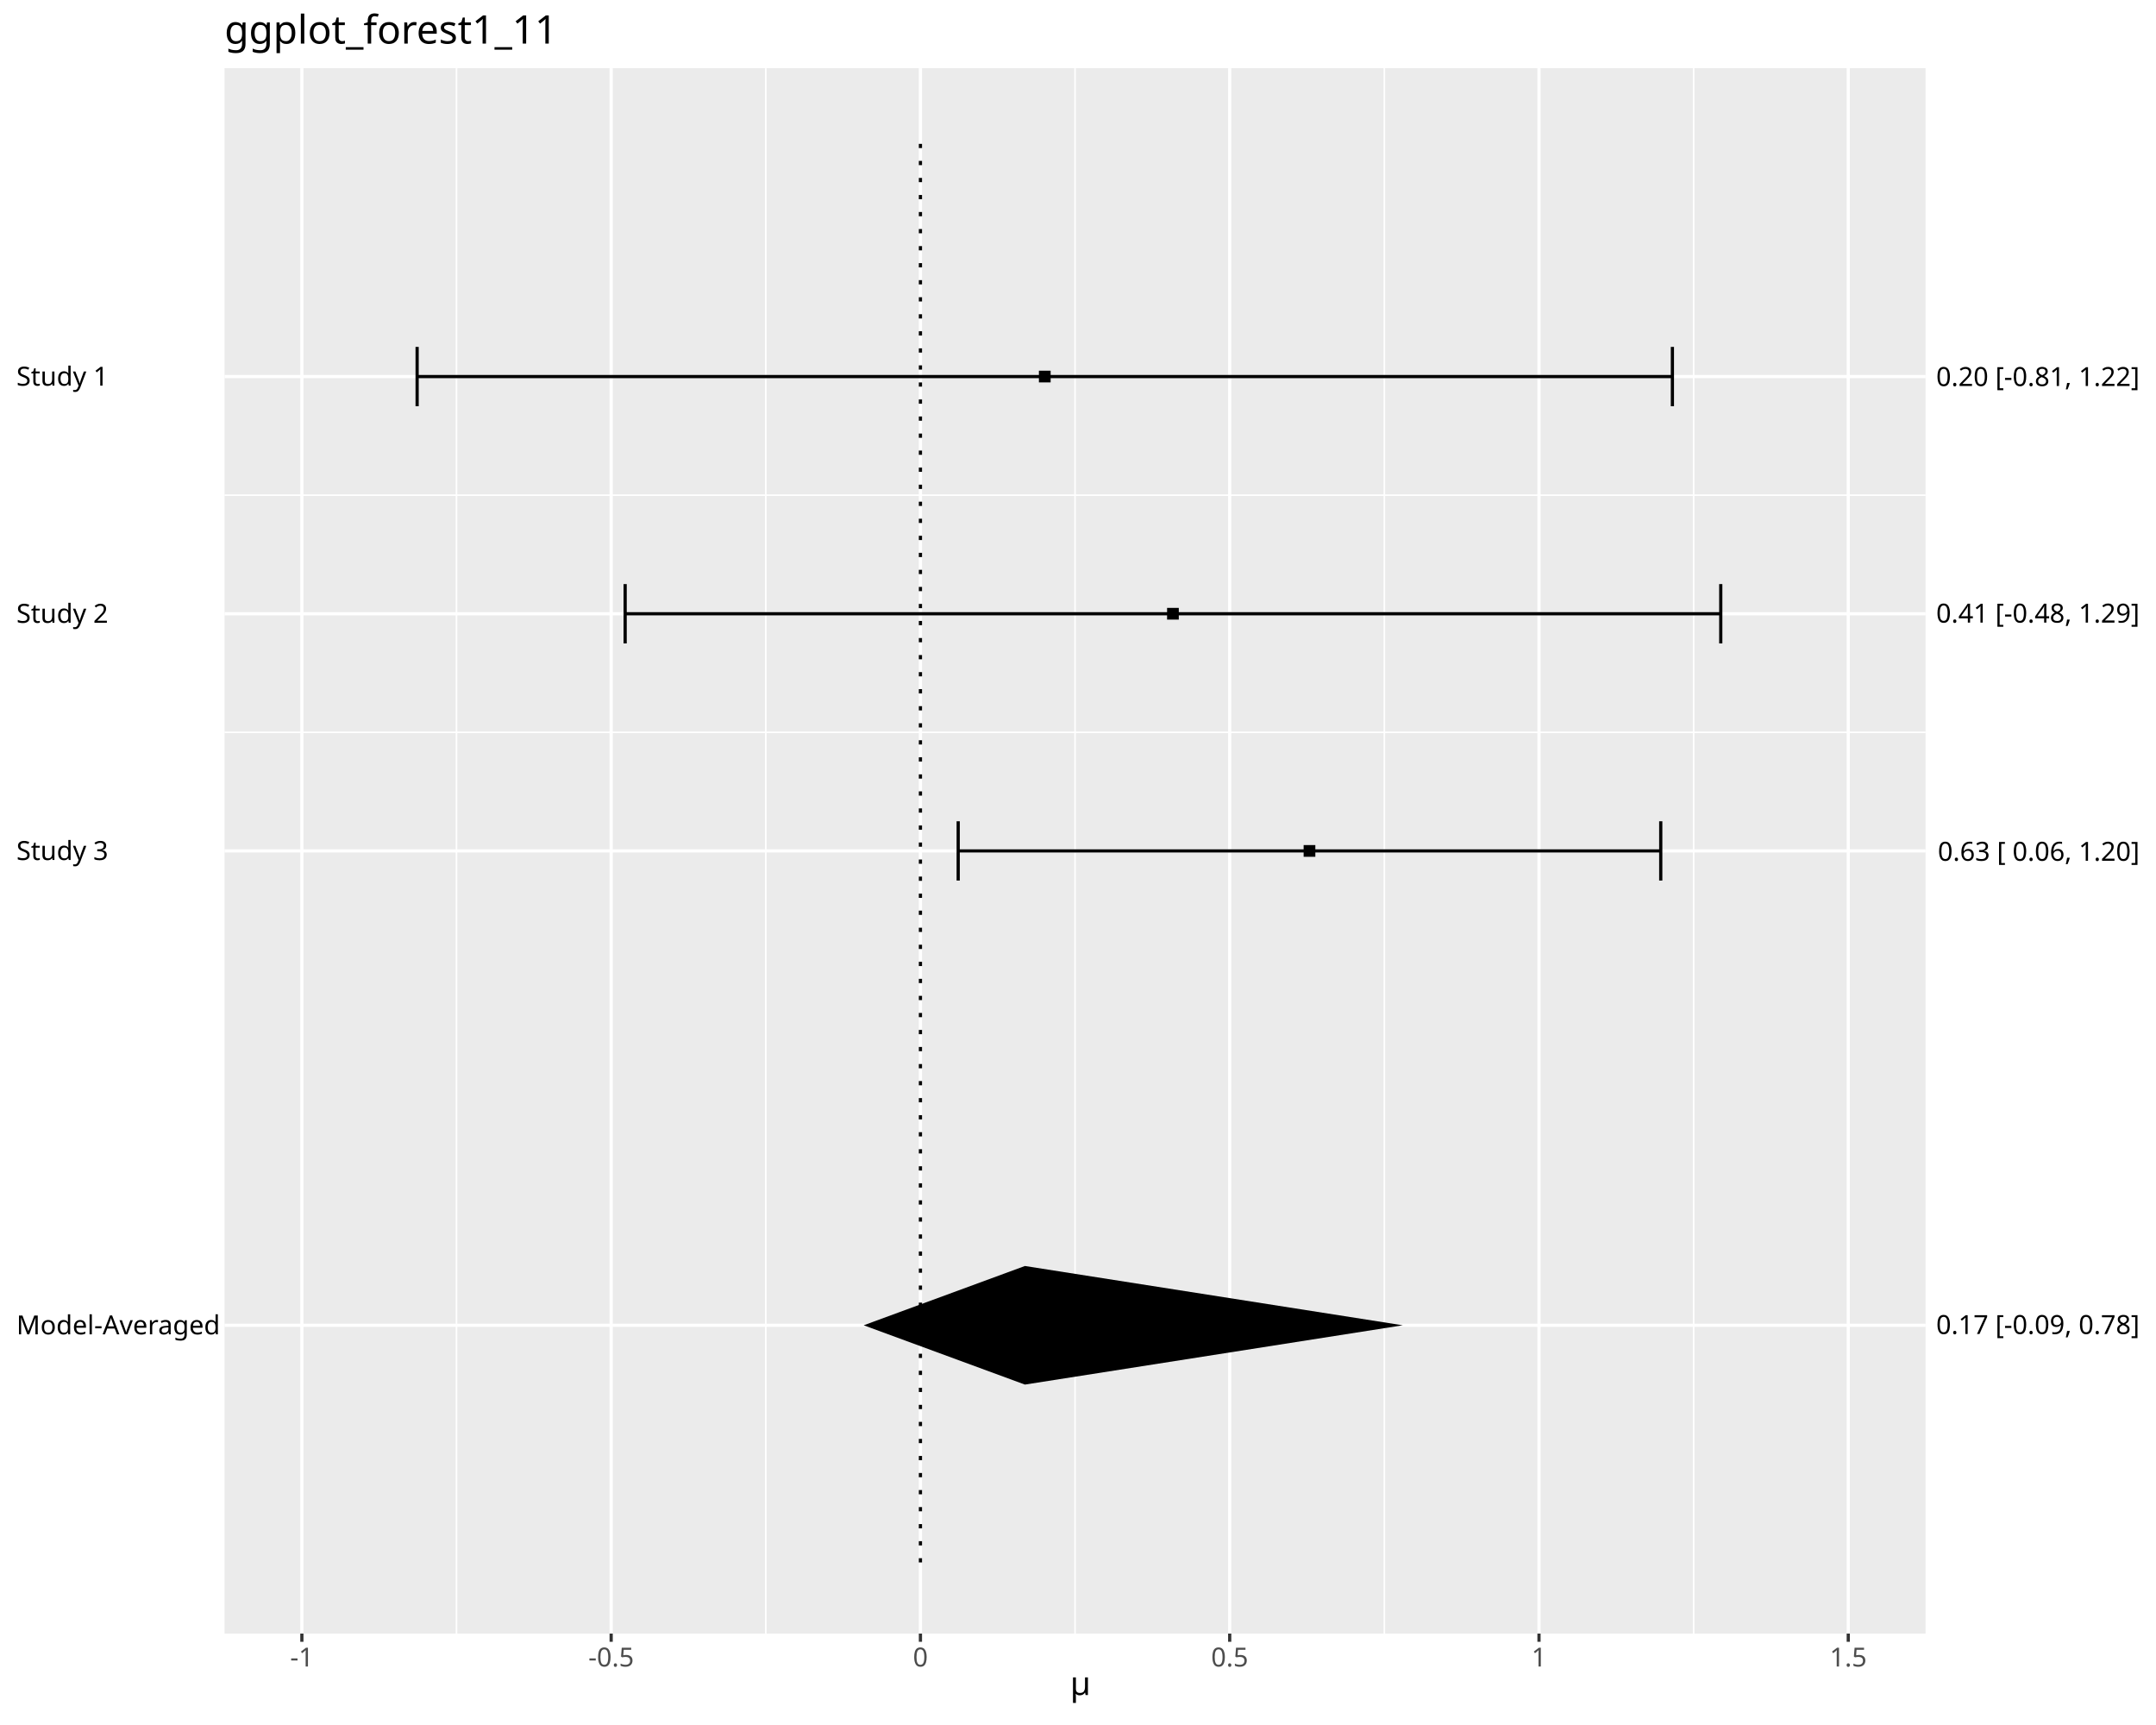
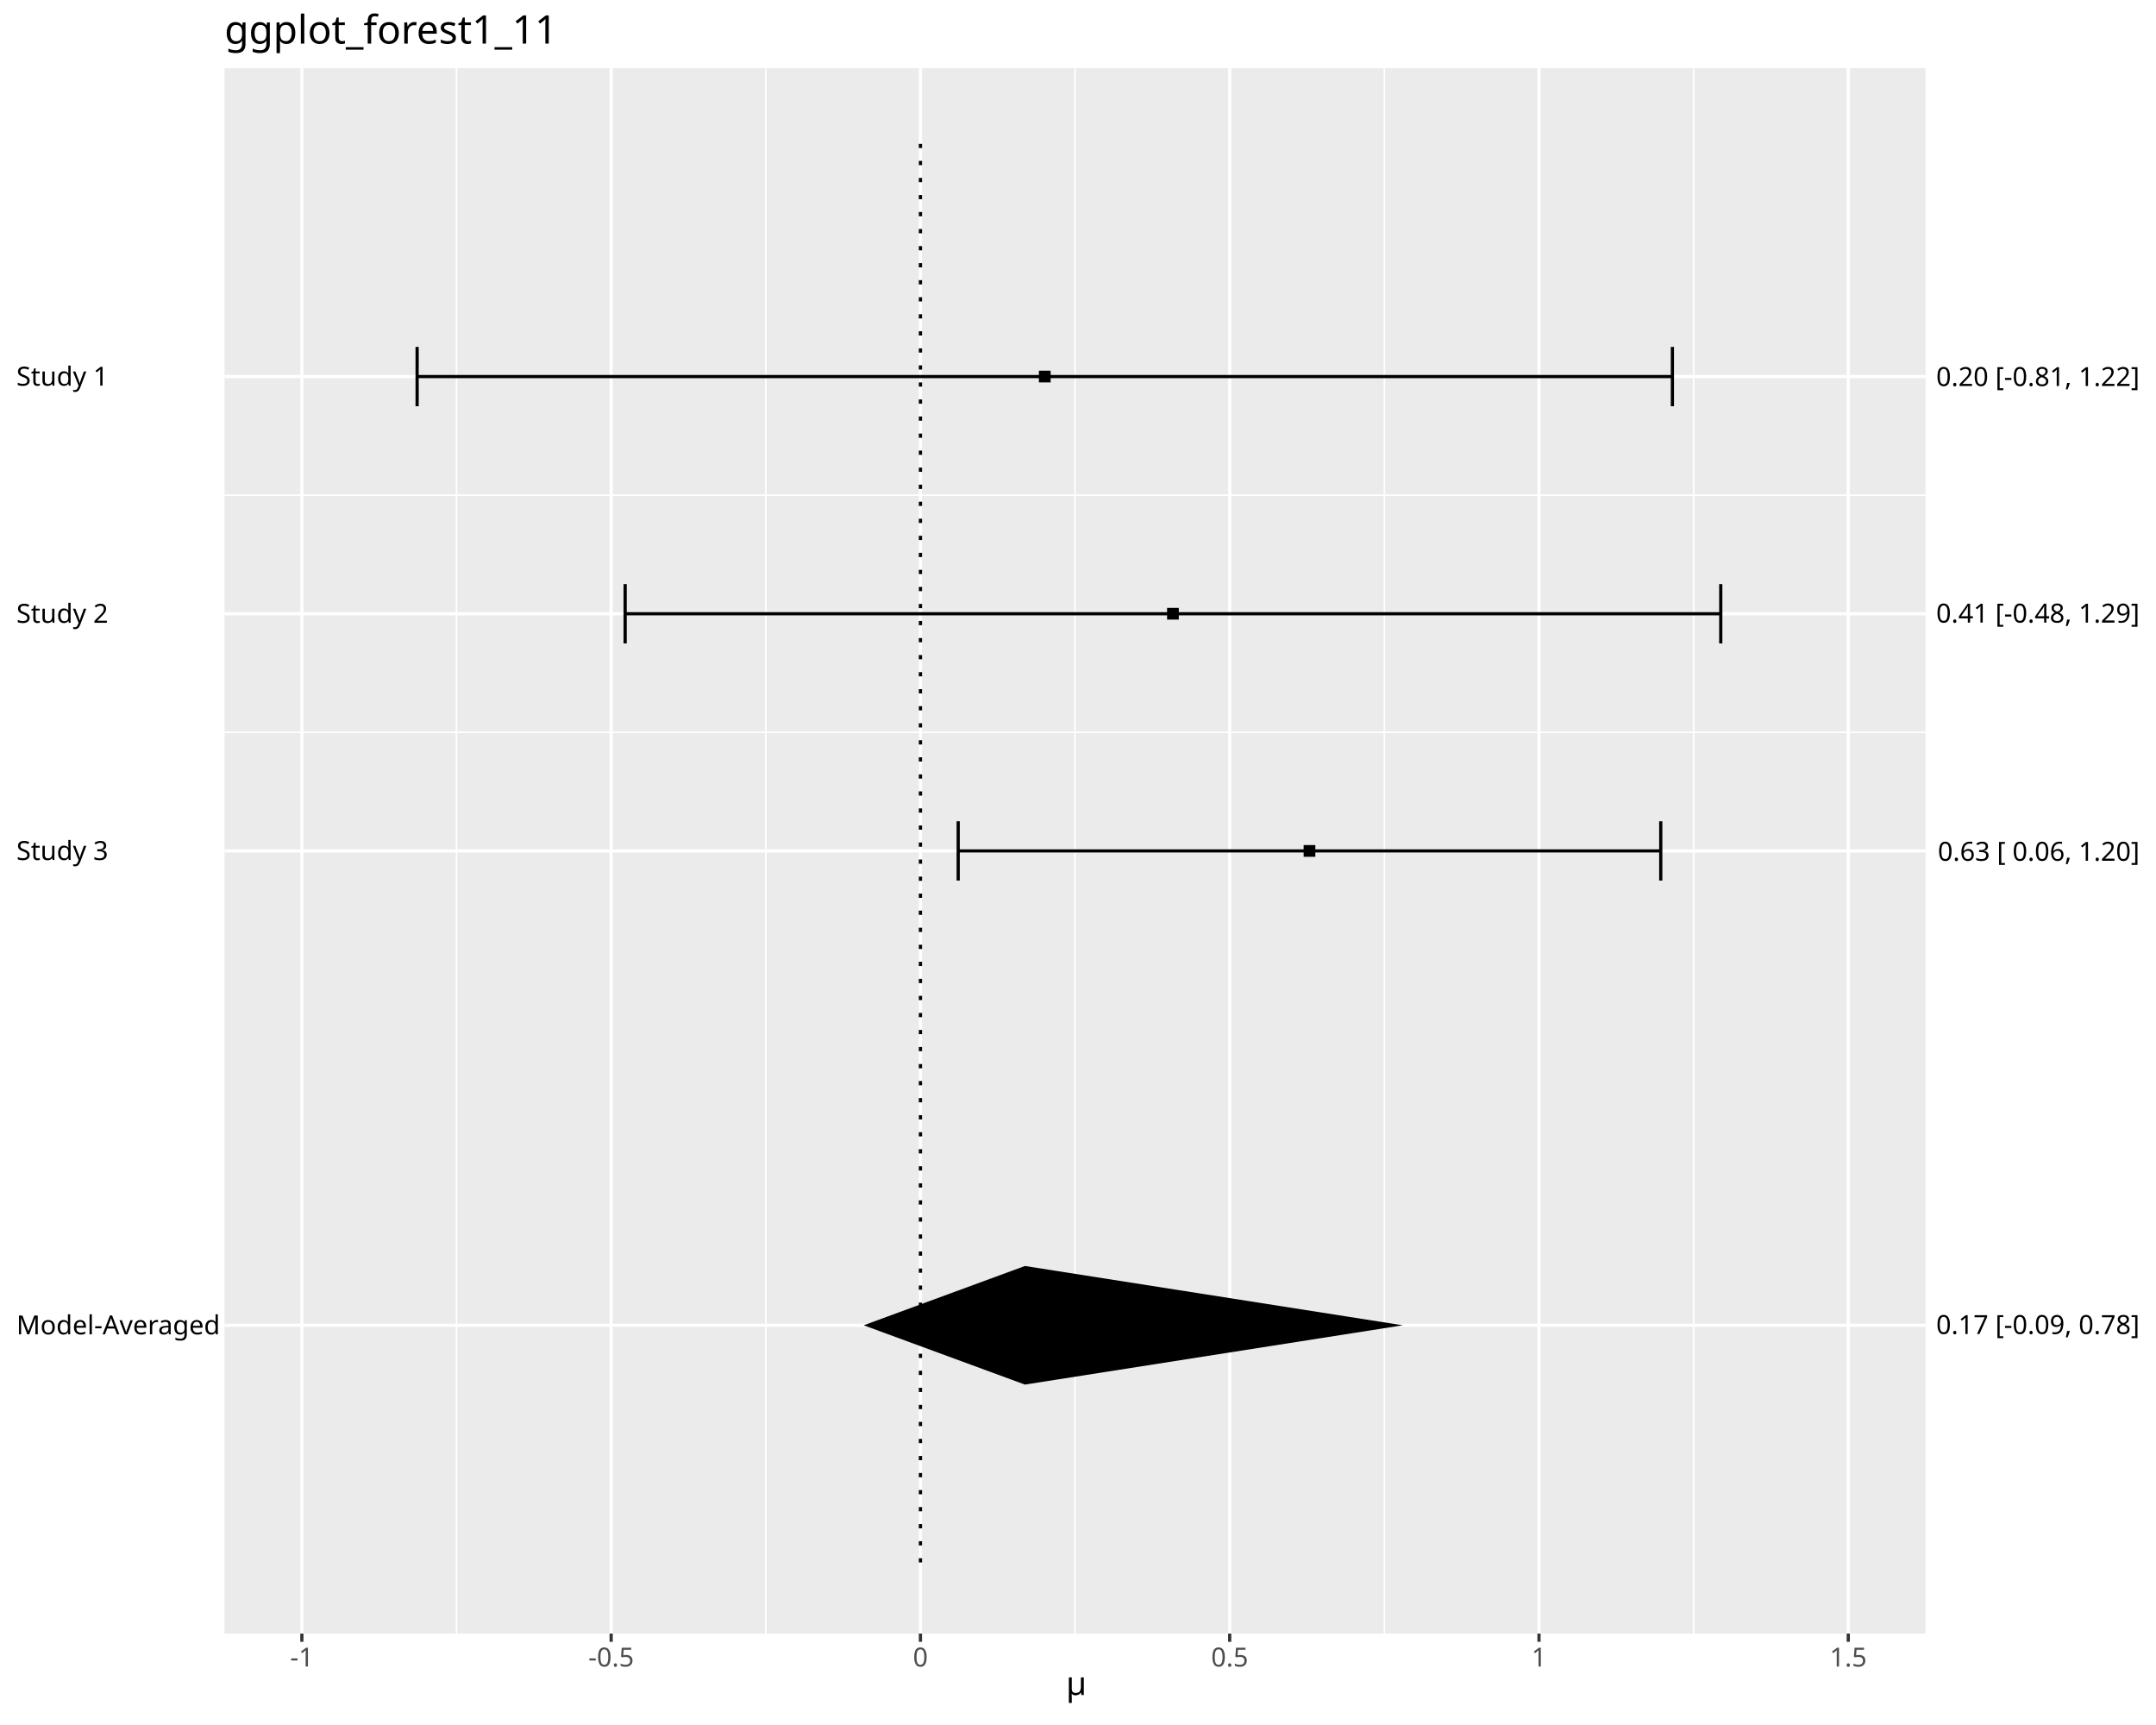
<svg xmlns="http://www.w3.org/2000/svg" class="svglite" data-engine-version="2.0" width="720.00pt" height="576.00pt" viewBox="0 0 720.00 576.00">
  <defs>
    <style type="text/css">
    .svglite line, .svglite polyline, .svglite polygon, .svglite path, .svglite rect, .svglite circle {
      fill: none;
      stroke: #000000;
      stroke-linecap: round;
      stroke-linejoin: round;
      stroke-miterlimit: 10.00;
    }
  </style>
  </defs>
  <rect width="100%" height="100%" style="stroke: none; fill: #FFFFFF;" />
  <defs>
    <clipPath id="cpMC4wMHw3MjAuMDB8MC4wMHw1NzYuMDA=">
      <rect x="0.00" y="0.00" width="720.00" height="576.00" />
    </clipPath>
  </defs>
  <g clip-path="url(#cpMC4wMHw3MjAuMDB8MC4wMHw1NzYuMDA=)">
    <rect x="0.00" y="0.00" width="720.00" height="576.00" style="stroke-width: 1.07; stroke: #FFFFFF; fill: #FFFFFF;" />
  </g>
  <defs>
    <clipPath id="cpNzQuOTl8NjQzLjA1fDIyLjc4fDU0NS40OA==">
      <rect x="74.99" y="22.78" width="568.06" height="522.70" />
    </clipPath>
  </defs>
  <g clip-path="url(#cpNzQuOTl8NjQzLjA1fDIyLjc4fDU0NS40OA==)">
    <rect x="74.99" y="22.78" width="568.06" height="522.70" style="stroke-width: 1.07; stroke: none; fill: #EBEBEB;" />
    <polyline points="74.99,165.34 643.05,165.34 " style="stroke-width: 0.53; stroke: #FFFFFF; stroke-linecap: butt;" />
    <polyline points="74.99,244.53 643.05,244.53 " style="stroke-width: 0.53; stroke: #FFFFFF; stroke-linecap: butt;" />
    <polyline points="152.45,545.48 152.45,22.78 " style="stroke-width: 0.53; stroke: #FFFFFF; stroke-linecap: butt;" />
    <polyline points="255.74,545.48 255.74,22.78 " style="stroke-width: 0.53; stroke: #FFFFFF; stroke-linecap: butt;" />
    <polyline points="359.02,545.48 359.02,22.78 " style="stroke-width: 0.53; stroke: #FFFFFF; stroke-linecap: butt;" />
    <polyline points="462.30,545.48 462.30,22.78 " style="stroke-width: 0.53; stroke: #FFFFFF; stroke-linecap: butt;" />
    <polyline points="565.59,545.48 565.59,22.78 " style="stroke-width: 0.53; stroke: #FFFFFF; stroke-linecap: butt;" />
    <polyline points="74.99,442.53 643.05,442.53 " style="stroke-width: 1.07; stroke: #FFFFFF; stroke-linecap: butt;" />
    <polyline points="74.99,125.74 643.05,125.74 " style="stroke-width: 1.07; stroke: #FFFFFF; stroke-linecap: butt;" />
    <polyline points="74.99,204.94 643.05,204.94 " style="stroke-width: 1.07; stroke: #FFFFFF; stroke-linecap: butt;" />
    <polyline points="74.99,284.13 643.05,284.13 " style="stroke-width: 1.07; stroke: #FFFFFF; stroke-linecap: butt;" />
    <polyline points="100.81,545.48 100.81,22.78 " style="stroke-width: 1.07; stroke: #FFFFFF; stroke-linecap: butt;" />
    <polyline points="204.10,545.48 204.10,22.78 " style="stroke-width: 1.07; stroke: #FFFFFF; stroke-linecap: butt;" />
    <polyline points="307.38,545.48 307.38,22.78 " style="stroke-width: 1.07; stroke: #FFFFFF; stroke-linecap: butt;" />
    <polyline points="410.66,545.48 410.66,22.78 " style="stroke-width: 1.07; stroke: #FFFFFF; stroke-linecap: butt;" />
    <polyline points="513.95,545.48 513.95,22.78 " style="stroke-width: 1.07; stroke: #FFFFFF; stroke-linecap: butt;" />
    <polyline points="617.23,545.48 617.23,22.78 " style="stroke-width: 1.07; stroke: #FFFFFF; stroke-linecap: butt;" />
    <polyline points="558.50,135.64 558.50,115.84 " style="stroke-width: 1.07; stroke-linecap: butt;" />
    <polyline points="558.50,125.74 139.30,125.74 " style="stroke-width: 1.07; stroke-linecap: butt;" />
    <polyline points="139.30,135.64 139.30,115.84 " style="stroke-width: 1.07; stroke-linecap: butt;" />
    <polyline points="574.65,214.84 574.65,195.04 " style="stroke-width: 1.07; stroke-linecap: butt;" />
    <polyline points="574.65,204.94 208.77,204.94 " style="stroke-width: 1.07; stroke-linecap: butt;" />
    <polyline points="208.77,214.84 208.77,195.04 " style="stroke-width: 1.07; stroke-linecap: butt;" />
    <polyline points="554.61,294.03 554.61,274.23 " style="stroke-width: 1.07; stroke-linecap: butt;" />
    <polyline points="554.61,284.13 319.99,284.13 " style="stroke-width: 1.07; stroke-linecap: butt;" />
    <polyline points="319.99,294.03 319.99,274.23 " style="stroke-width: 1.07; stroke-linecap: butt;" />
    <polygon points="346.95,127.69 350.86,127.69 350.86,123.78 346.95,123.78 " style="stroke-width: 0.71; stroke: none; fill: #000000;" />
    <polygon points="389.75,206.89 393.66,206.89 393.66,202.98 389.75,202.98 " style="stroke-width: 0.71; stroke: none; fill: #000000;" />
    <polygon points="435.35,286.09 439.26,286.09 439.26,282.18 435.35,282.18 " style="stroke-width: 0.71; stroke: none; fill: #000000;" />
    <polygon points="288.43,442.53 342.27,422.73 468.46,442.53 342.27,462.33 " style="stroke-width: 1.07; stroke: none; fill: #000000;" />
    <polyline points="307.38,521.72 307.38,46.54 " style="stroke-width: 1.07; stroke-dasharray: 1.42,4.27; stroke-linecap: butt;" />
  </g>
  <g clip-path="url(#cpMC4wMHw3MjAuMDB8MC4wMHw1NzYuMDA=)">
    <text x="5.48" y="445.55" style="font-size: 8.80px; font-family: sans;" textLength="64.58px" lengthAdjust="spacingAndGlyphs">Model-Averaged</text>
    <text x="5.48" y="128.77" style="font-size: 8.80px; font-family: sans;" textLength="29.85px" lengthAdjust="spacingAndGlyphs">Study 1</text>
    <text x="5.48" y="207.96" style="font-size: 8.80px; font-family: sans;" textLength="29.85px" lengthAdjust="spacingAndGlyphs">Study 2</text>
    <text x="5.48" y="287.16" style="font-size: 8.80px; font-family: sans;" textLength="29.85px" lengthAdjust="spacingAndGlyphs">Study 3</text>
    <text x="714.52" y="445.44" text-anchor="end" style="font-size: 8.80px; font-family: sans;" textLength="66.54px" lengthAdjust="spacingAndGlyphs">0.17 [-0.09, 0.78]</text>
    <text x="714.52" y="128.89" text-anchor="end" style="font-size: 8.80px; font-family: sans;" textLength="66.54px" lengthAdjust="spacingAndGlyphs">0.20 [-0.81, 1.22]</text>
    <text x="714.52" y="207.89" text-anchor="end" style="font-size: 8.80px; font-family: sans;" textLength="66.54px" lengthAdjust="spacingAndGlyphs">0.41 [-0.48, 1.29]</text>
    <text x="714.52" y="287.42" text-anchor="end" style="font-size: 8.80px; font-family: sans;" textLength="66.05px" lengthAdjust="spacingAndGlyphs">0.63 [ 0.06, 1.20]</text>
    <polyline points="100.81,548.22 100.81,545.48 " style="stroke-width: 1.07; stroke: #333333; stroke-linecap: butt;" />
    <polyline points="204.10,548.22 204.10,545.48 " style="stroke-width: 1.07; stroke: #333333; stroke-linecap: butt;" />
    <polyline points="307.38,548.22 307.38,545.48 " style="stroke-width: 1.07; stroke: #333333; stroke-linecap: butt;" />
    <polyline points="410.66,548.22 410.66,545.48 " style="stroke-width: 1.07; stroke: #333333; stroke-linecap: butt;" />
    <polyline points="513.95,548.22 513.95,545.48 " style="stroke-width: 1.07; stroke: #333333; stroke-linecap: butt;" />
    <polyline points="617.23,548.22 617.23,545.48 " style="stroke-width: 1.07; stroke: #333333; stroke-linecap: butt;" />
    <text x="100.81" y="556.47" text-anchor="middle" style="font-size: 8.80px; fill: #4D4D4D; font-family: sans;" textLength="7.82px" lengthAdjust="spacingAndGlyphs">-1</text>
    <text x="204.10" y="556.47" text-anchor="middle" style="font-size: 8.80px; fill: #4D4D4D; font-family: sans;" textLength="15.16px" lengthAdjust="spacingAndGlyphs">-0.5</text>
    <text x="307.38" y="556.47" text-anchor="middle" style="font-size: 8.80px; fill: #4D4D4D; font-family: sans;" textLength="4.89px" lengthAdjust="spacingAndGlyphs">0</text>
    <text x="410.66" y="556.47" text-anchor="middle" style="font-size: 8.80px; fill: #4D4D4D; font-family: sans;" textLength="12.23px" lengthAdjust="spacingAndGlyphs">0.5</text>
    <text x="513.95" y="556.47" text-anchor="middle" style="font-size: 8.80px; fill: #4D4D4D; font-family: sans;" textLength="4.89px" lengthAdjust="spacingAndGlyphs">1</text>
    <text x="617.23" y="556.47" text-anchor="middle" style="font-size: 8.80px; fill: #4D4D4D; font-family: sans;" textLength="12.23px" lengthAdjust="spacingAndGlyphs">1.5</text>
-     <text x="354.64" y="565.99" style="font-size: 11.00px; font-family: sans;" textLength="2.75px" lengthAdjust="spacingAndGlyphs"> </text>
-     <text x="357.39" y="565.99" style="font-size: 11.00px; font-family: sans;" textLength="6.01px" lengthAdjust="spacingAndGlyphs">μ</text>
+     <text x="356.01" y="565.99" style="font-size: 11.00px; font-family: sans;" textLength="6.01px" lengthAdjust="spacingAndGlyphs">μ</text>
    <text x="74.99" y="14.56" style="font-size: 13.20px; font-family: sans;" textLength="105.69px" lengthAdjust="spacingAndGlyphs">ggplot_forest1_11</text>
  </g>
</svg>
